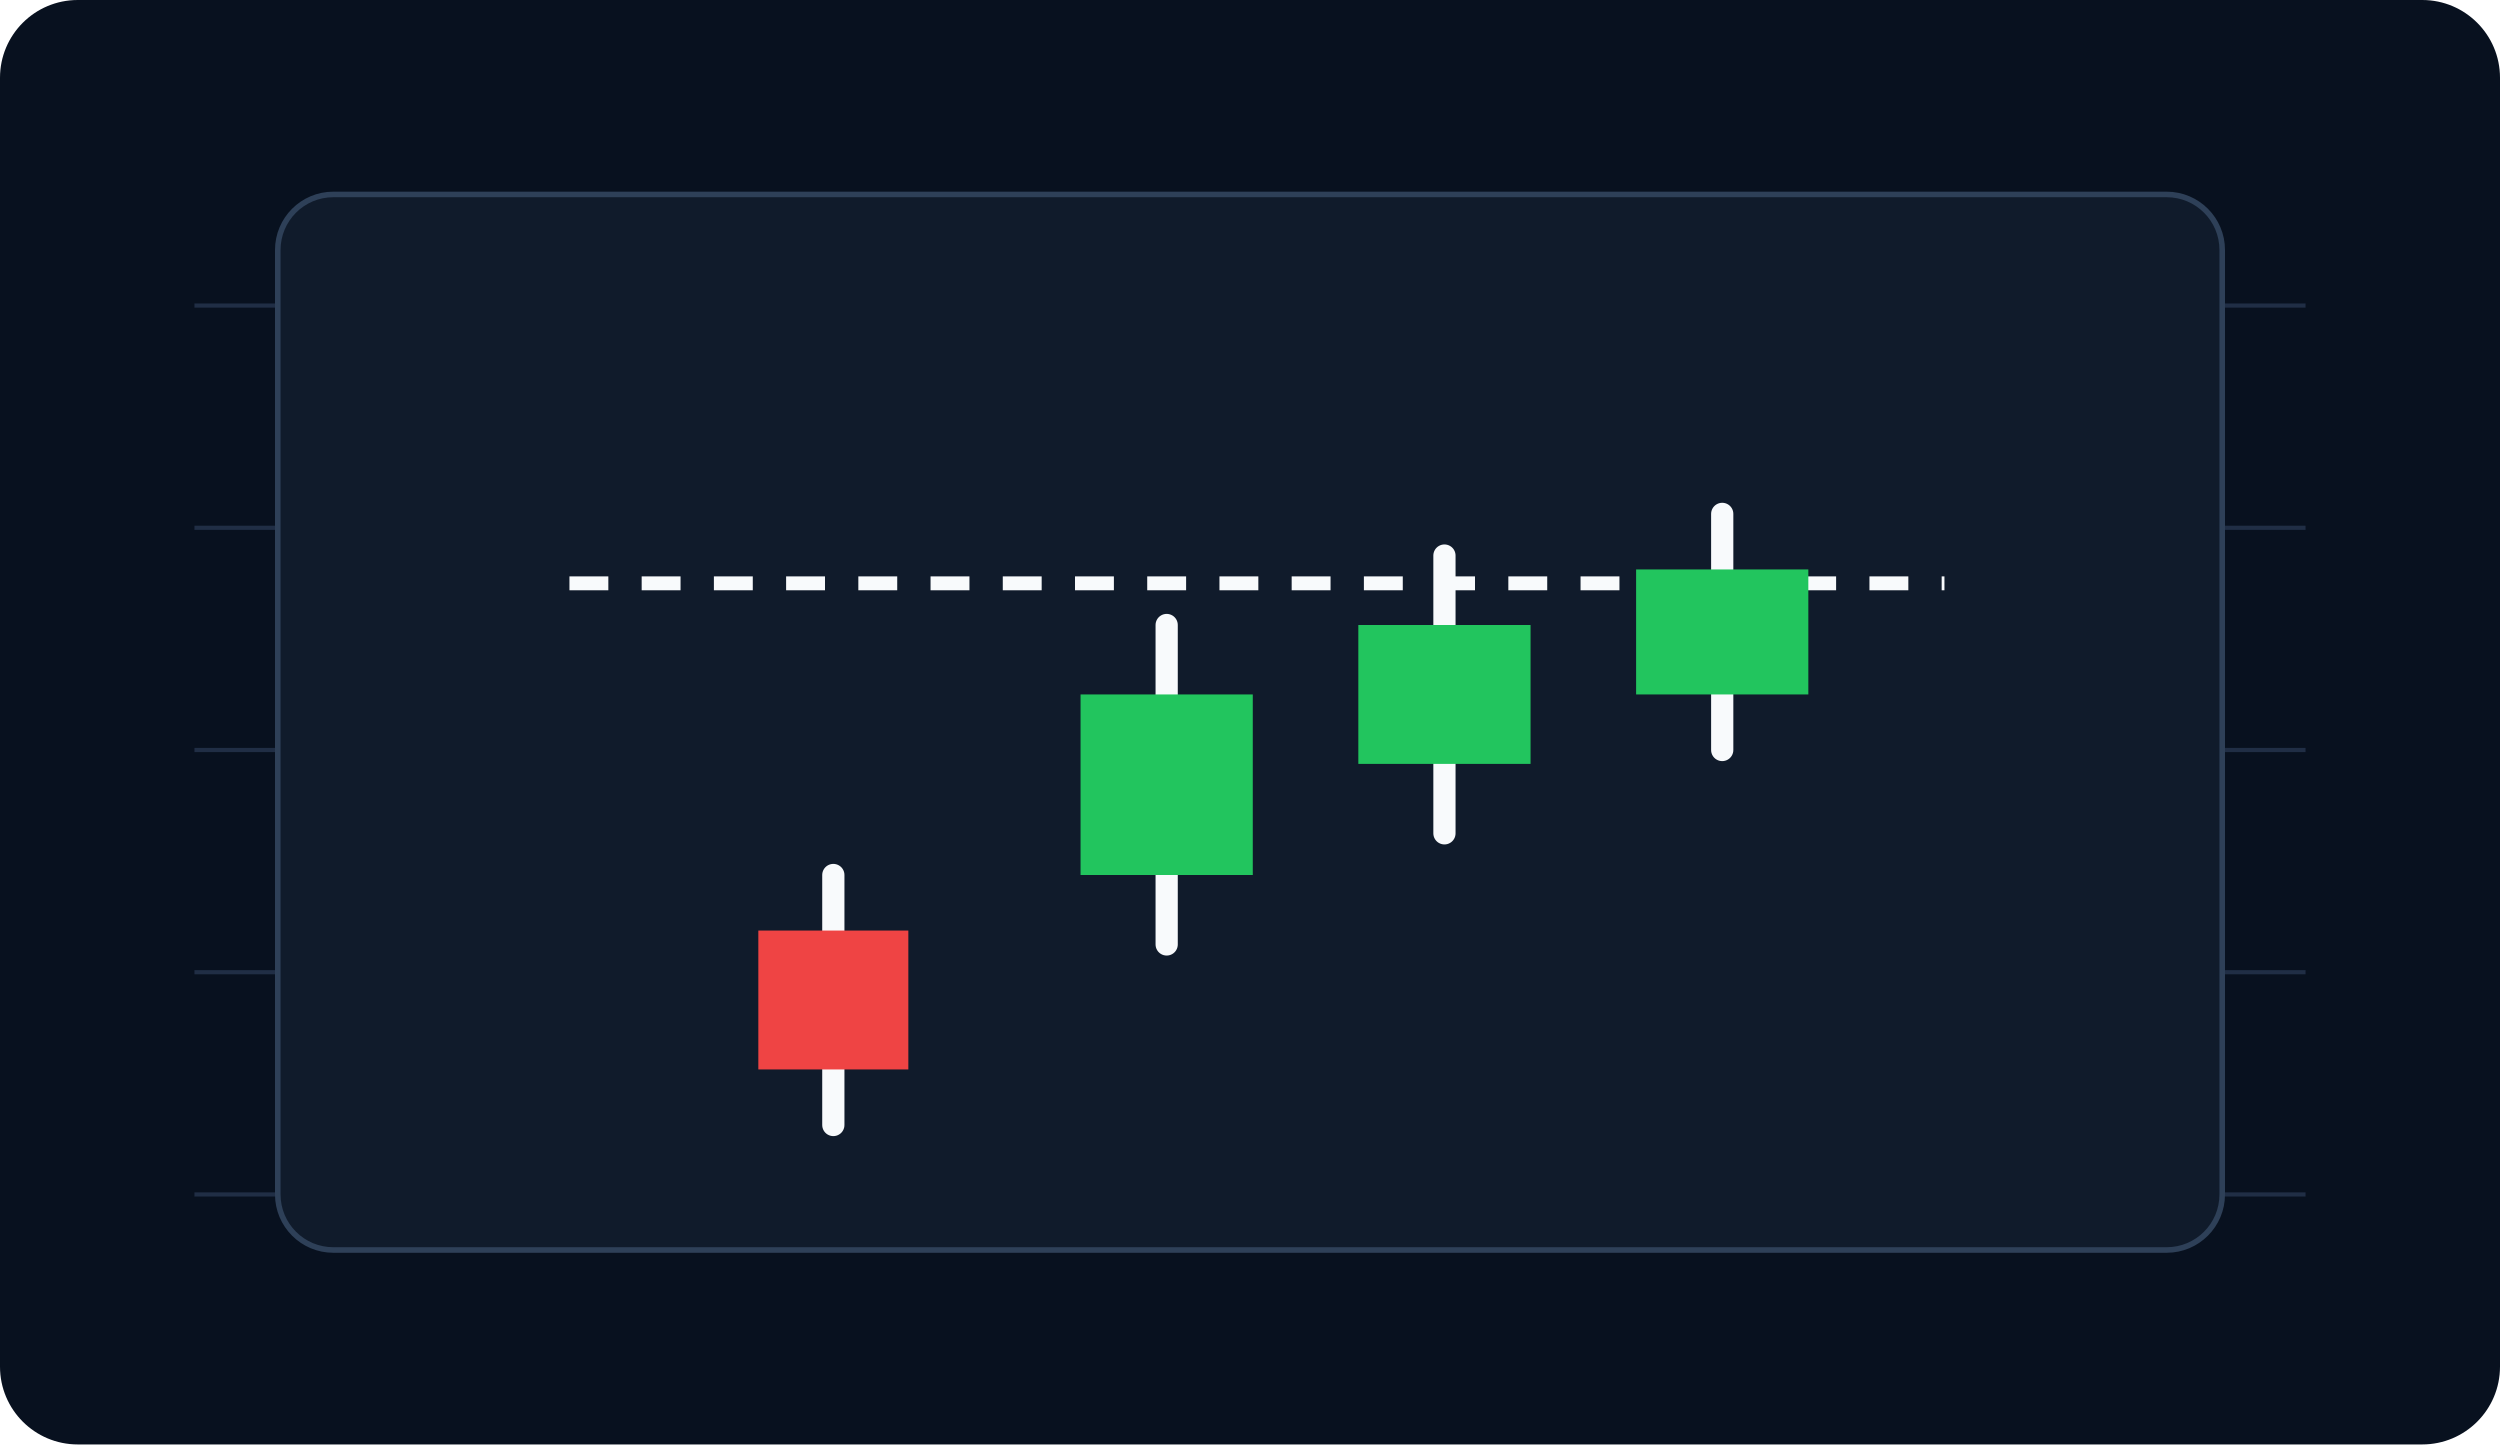
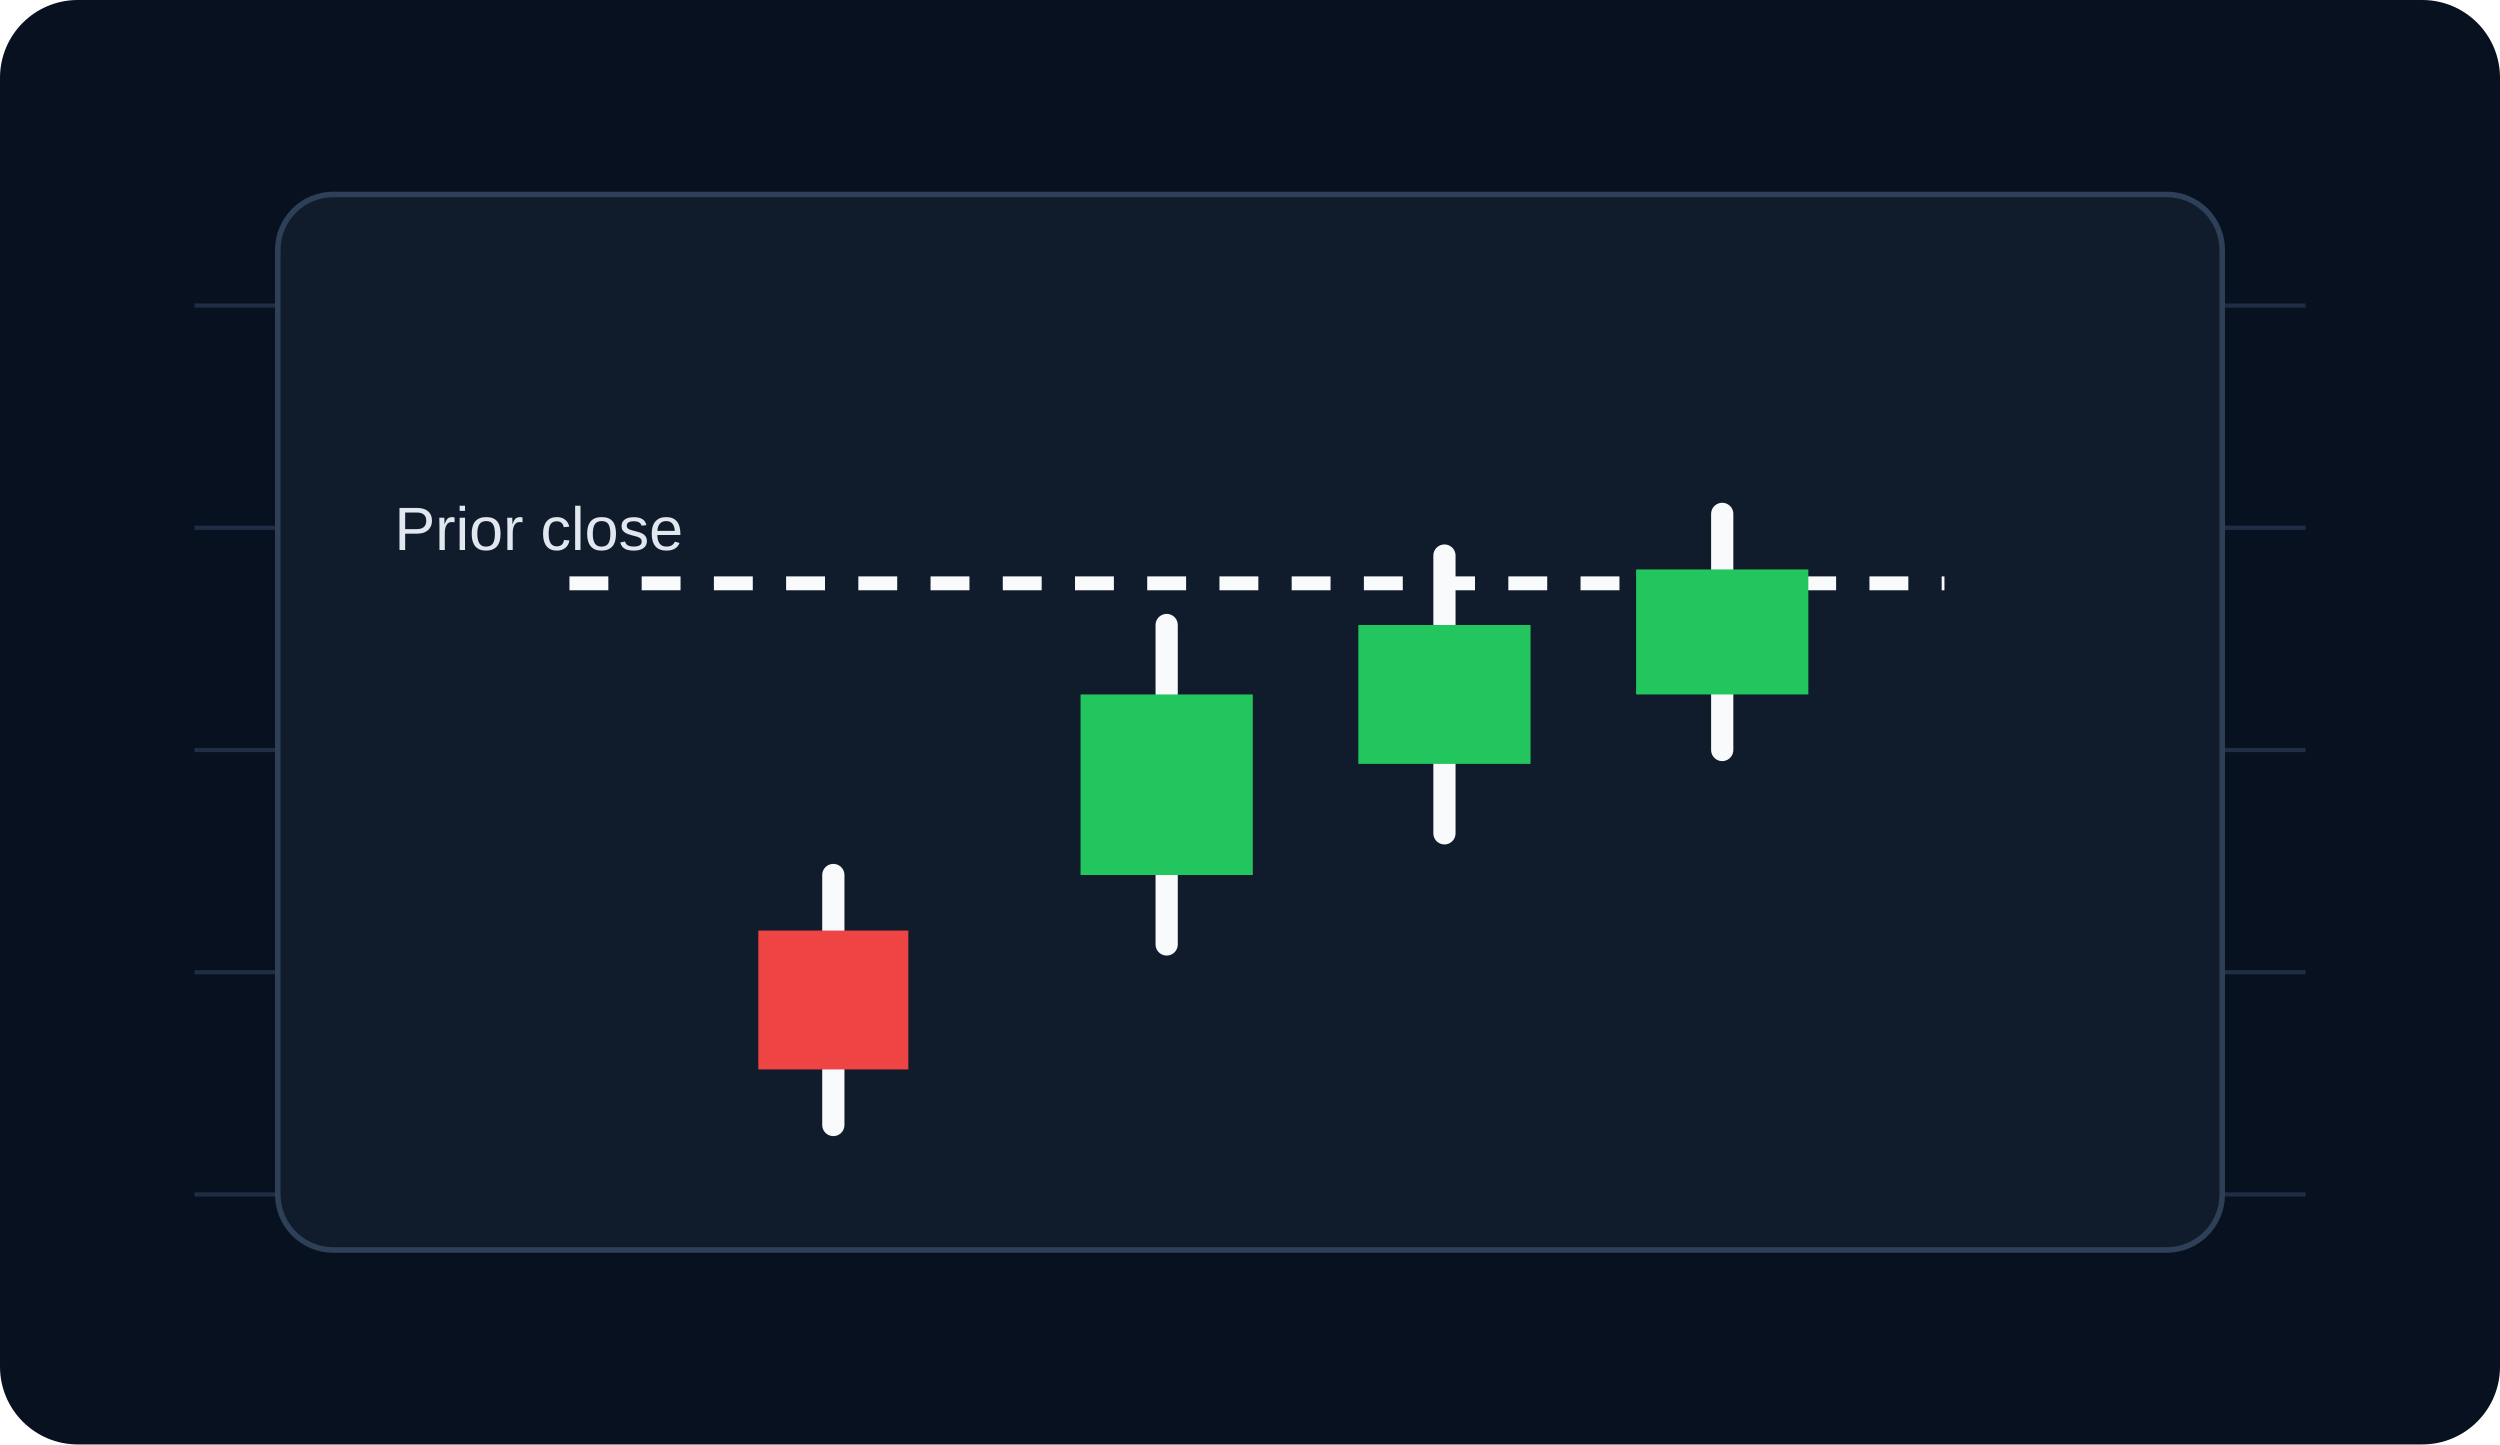
<svg xmlns="http://www.w3.org/2000/svg" viewBox="0 0 900 520" fill="none">
  <rect width="900" height="520" rx="28" fill="#08111F" />
  <g stroke="#223149" stroke-width="1.5" opacity="0.9">
    <line x1="70" y1="110" x2="830" y2="110" />
    <line x1="70" y1="190" x2="830" y2="190" />
    <line x1="70" y1="270" x2="830" y2="270" />
    <line x1="70" y1="350" x2="830" y2="350" />
    <line x1="70" y1="430" x2="830" y2="430" />
  </g>
  <rect x="100" y="70" width="700" height="380" rx="20" fill="#101B2B" stroke="#2E4058" stroke-width="2" />
  <line x1="205" y1="210" x2="700" y2="210" stroke="#F8FAFC" stroke-width="5" stroke-dasharray="14 12" />
  <line x1="300" y1="315" x2="300" y2="405" stroke="#F8FAFC" stroke-width="8" stroke-linecap="round" />
  <rect x="273" y="335" width="54" height="50" fill="#EF4444" />
  <line x1="420" y1="225" x2="420" y2="340" stroke="#F8FAFC" stroke-width="8" stroke-linecap="round" />
  <rect x="389" y="250" width="62" height="65" fill="#22C55E" />
  <line x1="520" y1="200" x2="520" y2="300" stroke="#F8FAFC" stroke-width="8" stroke-linecap="round" />
  <rect x="489" y="225" width="62" height="50" fill="#22C55E" />
  <line x1="620" y1="185" x2="620" y2="270" stroke="#F8FAFC" stroke-width="8" stroke-linecap="round" />
  <rect x="589" y="205" width="62" height="45" fill="#22C55E" />
+   <text x="142" y="198" font-family="Arial, sans-serif" font-size="22" fill="#e1e7ef">Prior close</text>
</svg>
